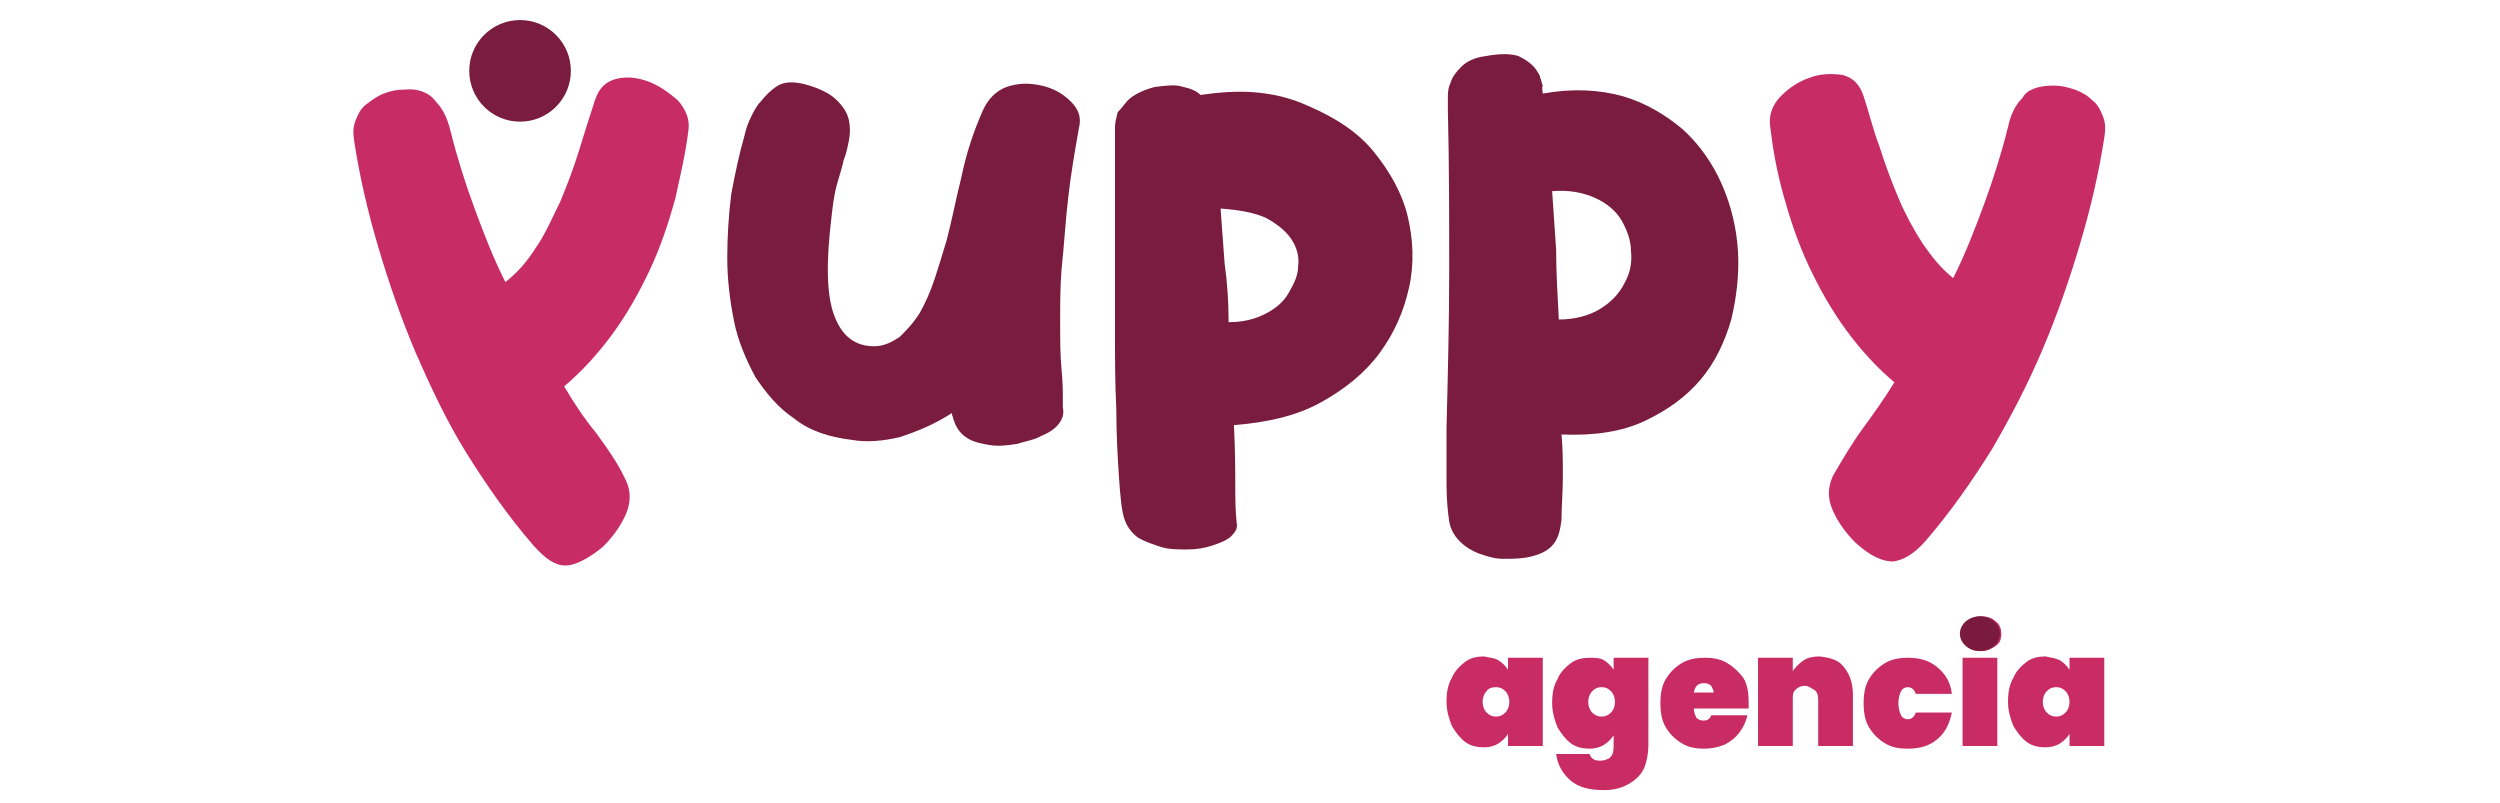
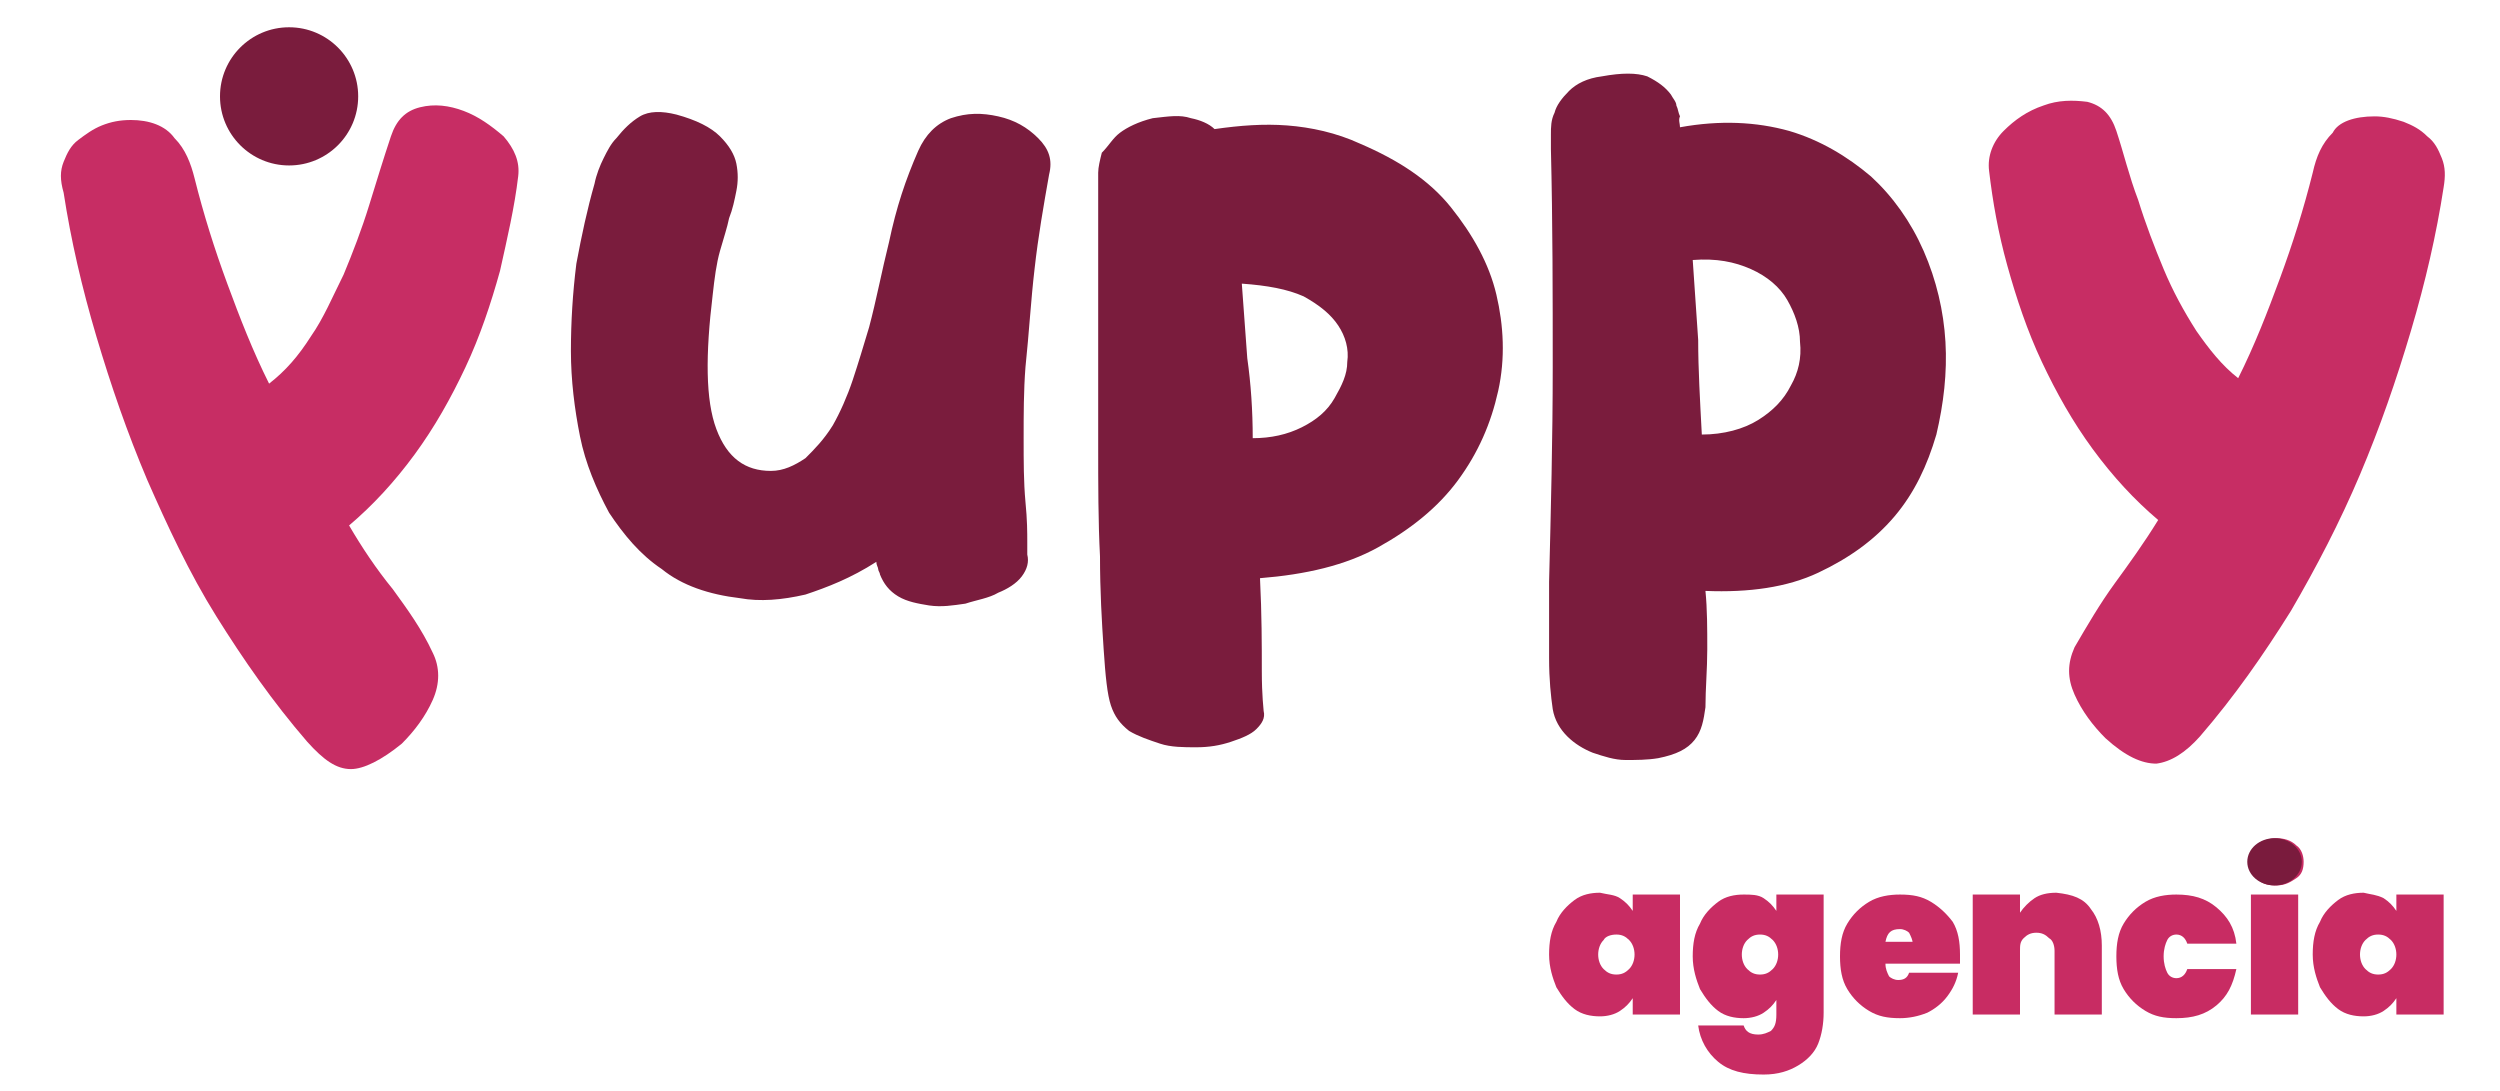
- <svg xmlns="http://www.w3.org/2000/svg" version="1.1" id="Camada_1" x="0px" y="0px" viewBox="0 0 187 60" style="enable-background:new 0 0 187 60;" xml:space="preserve">
+ <svg xmlns="http://www.w3.org/2000/svg" version="1.1" id="Camada_1" x="0px" y="0px" viewBox="0 0 137.5 60" style="enable-background:new 0 0 137.5 60;" xml:space="preserve">
  <style type="text/css">
	.st0{fill:#7A1C3D;}
	.st1{fill:#C72D64;}
	.st2{fill:#C82C63;}
	.st3{fill:#7A1B3D;}
</style>
  <g>
    <g>
-       <path class="st0" d="M73.5,8.3c0.4-0.9,1-1.5,1.8-1.8c0.9-0.3,1.7-0.3,2.6-0.1c0.9,0.2,1.6,0.6,2.2,1.2c0.6,0.6,0.8,1.2,0.6,2    c-0.3,1.7-0.6,3.4-0.8,5.2c-0.2,1.7-0.3,3.5-0.5,5.4c-0.1,1.3-0.1,2.6-0.1,3.9c0,1.3,0,2.4,0.1,3.5c0.1,1,0.1,1.7,0.1,2.2    c0,0.4,0,0.7,0,0.7c0.1,0.4,0,0.8-0.3,1.2c-0.3,0.4-0.8,0.7-1.3,0.9c-0.5,0.3-1.2,0.4-1.8,0.6c-0.7,0.1-1.3,0.2-2,0.1    c-0.6-0.1-1.2-0.2-1.7-0.5c-0.5-0.3-0.8-0.7-1-1.2c0-0.1-0.1-0.2-0.1-0.3c0-0.1-0.1-0.2-0.1-0.4c-1.4,0.9-2.7,1.4-3.9,1.8    c-1.3,0.3-2.5,0.4-3.6,0.2c-1.7-0.2-3.2-0.7-4.3-1.6c-1.2-0.8-2.1-1.9-2.9-3.1c-0.7-1.3-1.3-2.7-1.6-4.2c-0.3-1.5-0.5-3.1-0.5-4.7    c0-1.6,0.1-3.2,0.3-4.8c0.3-1.6,0.6-3,1-4.4c0.1-0.5,0.3-1,0.5-1.4c0.2-0.4,0.4-0.8,0.7-1.1c0.4-0.5,0.8-0.9,1.3-1.2    c0.5-0.3,1.2-0.3,2-0.1c1.1,0.3,1.9,0.7,2.4,1.2s0.8,1,0.9,1.5c0.1,0.5,0.1,1,0,1.5c-0.1,0.5-0.2,1-0.4,1.5    c-0.1,0.5-0.3,1.1-0.5,1.8s-0.3,1.5-0.4,2.4c-0.4,3.3-0.4,5.8,0.2,7.4c0.6,1.6,1.6,2.3,3,2.3c0.7,0,1.3-0.3,1.9-0.7    c0.5-0.5,1-1,1.5-1.8c0.4-0.7,0.8-1.6,1.1-2.5c0.3-0.9,0.6-1.9,0.9-2.9c0.4-1.5,0.7-3.1,1.1-4.7C72.3,11.4,72.8,9.9,73.5,8.3z" />
-       <path class="st0" d="M89.8,7.1c1.4-0.2,2.7-0.3,4-0.2c1.3,0.1,2.7,0.4,4,1c2.1,0.9,3.8,2,5,3.5c1.2,1.5,2.1,3.1,2.5,4.8    c0.4,1.7,0.5,3.5,0.1,5.3c-0.4,1.8-1.1,3.4-2.2,4.9c-1.1,1.5-2.6,2.7-4.4,3.7c-1.8,1-4,1.5-6.5,1.7c0.1,2,0.1,3.7,0.1,5.1    c0,1.4,0.1,2.1,0.1,2.2c0.1,0.4-0.1,0.7-0.4,1c-0.3,0.3-0.8,0.5-1.4,0.7c-0.6,0.2-1.2,0.3-1.9,0.3c-0.7,0-1.4,0-2-0.2    s-1.2-0.4-1.7-0.7c-0.5-0.4-0.8-0.8-1-1.4s-0.3-1.6-0.4-3.1c-0.1-1.5-0.2-3.2-0.2-5.1c-0.1-1.9-0.1-4-0.1-6.1c0-2.1,0-4.2,0-6.1    s0-3.6,0-5.1c0-1.5,0-2.5,0-3.1c0-0.1,0-0.3,0-0.7c0-0.3,0.1-0.7,0.2-1.1C84,8,84.2,7.6,84.6,7.3s1-0.6,1.8-0.8    c0.9-0.1,1.5-0.2,2.1,0C89,6.6,89.5,6.8,89.8,7.1z M91.9,24.1c1,0,1.9-0.2,2.7-0.6c0.8-0.4,1.4-0.9,1.8-1.6s0.7-1.3,0.7-2    c0.1-0.7-0.1-1.4-0.5-2s-1-1.1-1.9-1.6c-0.9-0.4-2-0.6-3.4-0.7c0.1,1.4,0.2,2.7,0.3,4.1C91.8,21.1,91.9,22.6,91.9,24.1z M115.4,7    c2.2-0.4,4.2-0.3,6,0.2c1.7,0.5,3.2,1.4,4.5,2.5c1.2,1.1,2.2,2.5,2.9,4.1c0.7,1.6,1.1,3.3,1.2,5c0.1,1.7-0.1,3.4-0.5,5.1    c-0.5,1.7-1.2,3.2-2.3,4.5c-1.1,1.3-2.5,2.3-4.2,3.1c-1.7,0.8-3.8,1.1-6.2,1c0.1,1,0.1,2.1,0.1,3.2c0,1.1-0.1,2.2-0.1,3.2    c-0.1,0.7-0.2,1.3-0.6,1.8s-1,0.8-2,1c-0.6,0.1-1.2,0.1-1.8,0.1c-0.6,0-1.2-0.2-1.8-0.4c-0.5-0.2-1-0.5-1.4-0.9    c-0.4-0.4-0.7-0.9-0.8-1.5c-0.1-0.7-0.2-1.6-0.2-2.8c0-1.2,0-2.6,0-4.2c0.1-4,0.2-7.9,0.2-11.8c0-3.9,0-7.9-0.1-12    c0-0.1,0-0.4,0-0.8c0-0.4,0-0.8,0.2-1.2c0.1-0.4,0.4-0.8,0.8-1.2c0.4-0.4,1-0.7,1.8-0.8c1.1-0.2,1.9-0.2,2.5,0    c0.6,0.3,1,0.6,1.3,1c0.1,0.2,0.3,0.4,0.3,0.6c0.1,0.2,0.1,0.4,0.2,0.6C115.3,6.6,115.4,6.8,115.4,7L115.4,7z M116.6,23.9    c1.2,0,2.3-0.3,3.1-0.8c0.8-0.5,1.4-1.1,1.8-1.9c0.4-0.7,0.6-1.5,0.5-2.4c0-0.8-0.3-1.6-0.7-2.3c-0.4-0.7-1.1-1.3-2-1.7    c-0.9-0.4-1.9-0.6-3.2-0.5c0.1,1.4,0.2,2.9,0.3,4.4C116.4,20.3,116.5,22,116.6,23.9z" />
-       <path class="st1" d="M153.6,6.4c0.5,0,1,0.1,1.6,0.3c0.5,0.2,0.9,0.4,1.3,0.8c0.4,0.3,0.6,0.7,0.8,1.2c0.2,0.5,0.2,1,0.1,1.6    c-0.4,2.6-1,5.2-1.8,7.9c-0.8,2.7-1.7,5.3-2.8,7.9s-2.4,5.1-3.8,7.5c-1.5,2.4-3.1,4.7-5,6.9c-0.8,0.9-1.6,1.4-2.4,1.5    c-0.8,0-1.7-0.4-2.8-1.4c-0.7-0.7-1.3-1.5-1.7-2.4c-0.4-0.9-0.4-1.7,0-2.6c0.7-1.2,1.4-2.4,2.2-3.5c0.8-1.1,1.6-2.2,2.4-3.5    c-1.3-1.1-2.5-2.4-3.6-3.9c-1.1-1.5-2-3.1-2.8-4.8c-0.8-1.7-1.4-3.5-1.9-5.3c-0.5-1.8-0.8-3.5-1-5.2c-0.1-0.8,0.2-1.6,0.8-2.2    s1.3-1.1,2.2-1.4c0.8-0.3,1.6-0.3,2.4-0.2c0.8,0.2,1.3,0.7,1.6,1.6c0.4,1.2,0.7,2.5,1.2,3.8c0.4,1.3,0.9,2.6,1.4,3.8    c0.5,1.2,1.1,2.3,1.8,3.4c0.7,1,1.4,1.9,2.3,2.6c0.9-1.8,1.6-3.6,2.3-5.5c0.7-1.9,1.3-3.8,1.8-5.8c0.2-0.9,0.5-1.6,1.1-2.2    C151.6,6.7,152.5,6.4,153.6,6.4z" />
+       <path class="st0" d="M50.5,8.3c0.4-0.9,1-1.5,1.8-1.8c0.9-0.3,1.7-0.3,2.6-0.1c0.9,0.2,1.6,0.6,2.2,1.2c0.6,0.6,0.8,1.2,0.6,2    c-0.3,1.7-0.6,3.4-0.8,5.2c-0.2,1.7-0.3,3.5-0.5,5.4c-0.1,1.3-0.1,2.6-0.1,3.9c0,1.3,0,2.4,0.1,3.5c0.1,1,0.1,1.7,0.1,2.2    c0,0.4,0,0.7,0,0.7c0.1,0.4,0,0.8-0.3,1.2c-0.3,0.4-0.8,0.7-1.3,0.9c-0.5,0.3-1.2,0.4-1.8,0.6c-0.7,0.1-1.3,0.2-2,0.1    c-0.6-0.1-1.2-0.2-1.7-0.5c-0.5-0.3-0.8-0.7-1-1.2c0-0.1-0.1-0.2-0.1-0.3c0-0.1-0.1-0.2-0.1-0.4c-1.4,0.9-2.7,1.4-3.9,1.8    c-1.3,0.3-2.5,0.4-3.6,0.2c-1.7-0.2-3.2-0.7-4.3-1.6c-1.2-0.8-2.1-1.9-2.9-3.1c-0.7-1.3-1.3-2.7-1.6-4.2c-0.3-1.5-0.5-3.1-0.5-4.7    c0-1.6,0.1-3.2,0.3-4.8c0.3-1.6,0.6-3,1-4.4c0.1-0.5,0.3-1,0.5-1.4c0.2-0.4,0.4-0.8,0.7-1.1c0.4-0.5,0.8-0.9,1.3-1.2    c0.5-0.3,1.2-0.3,2-0.1c1.1,0.3,1.9,0.7,2.4,1.2s0.8,1,0.9,1.5c0.1,0.5,0.1,1,0,1.5c-0.1,0.5-0.2,1-0.4,1.5    c-0.1,0.5-0.3,1.1-0.5,1.8s-0.3,1.5-0.4,2.4c-0.4,3.3-0.4,5.8,0.2,7.4c0.6,1.6,1.6,2.3,3,2.3c0.7,0,1.3-0.3,1.9-0.7    c0.5-0.5,1-1,1.5-1.8c0.4-0.7,0.8-1.6,1.1-2.5c0.3-0.9,0.6-1.9,0.9-2.9c0.4-1.5,0.7-3.1,1.1-4.7C49.3,11.4,49.8,9.9,50.5,8.3z" />
+       <path class="st0" d="M66.8,7.1c1.4-0.2,2.7-0.3,4-0.2c1.3,0.1,2.7,0.4,4,1c2.1,0.9,3.8,2,5,3.5c1.2,1.5,2.1,3.1,2.5,4.8    c0.4,1.7,0.5,3.5,0.1,5.3c-0.4,1.8-1.1,3.4-2.2,4.9c-1.1,1.5-2.6,2.7-4.4,3.7c-1.8,1-4,1.5-6.5,1.7c0.1,2,0.1,3.7,0.1,5.1    c0,1.4,0.1,2.1,0.1,2.2c0.1,0.4-0.1,0.7-0.4,1c-0.3,0.3-0.8,0.5-1.4,0.7c-0.6,0.2-1.2,0.3-1.9,0.3c-0.7,0-1.4,0-2-0.2    s-1.2-0.4-1.7-0.7c-0.5-0.4-0.8-0.8-1-1.4s-0.3-1.6-0.4-3.1c-0.1-1.5-0.2-3.2-0.2-5.1c-0.1-1.9-0.1-4-0.1-6.1c0-2.1,0-4.2,0-6.1    s0-3.6,0-5.1c0-1.5,0-2.5,0-3.1c0-0.1,0-0.3,0-0.7c0-0.3,0.1-0.7,0.2-1.1C61,8,61.2,7.6,61.6,7.3s1-0.6,1.8-0.8    c0.9-0.1,1.5-0.2,2.1,0C66,6.6,66.5,6.8,66.8,7.1z M68.9,24.1c1,0,1.9-0.2,2.7-0.6c0.8-0.4,1.4-0.9,1.8-1.6s0.7-1.3,0.7-2    c0.1-0.7-0.1-1.4-0.5-2s-1-1.1-1.9-1.6c-0.9-0.4-2-0.6-3.4-0.7c0.1,1.4,0.2,2.7,0.3,4.1C68.8,21.1,68.9,22.6,68.9,24.1z M92.4,7    c2.2-0.4,4.2-0.3,6,0.2c1.7,0.5,3.2,1.4,4.5,2.5c1.2,1.1,2.2,2.5,2.9,4.1c0.7,1.6,1.1,3.3,1.2,5c0.1,1.7-0.1,3.4-0.5,5.1    c-0.5,1.7-1.2,3.2-2.3,4.5c-1.1,1.3-2.5,2.3-4.2,3.1c-1.7,0.8-3.8,1.1-6.2,1c0.1,1,0.1,2.1,0.1,3.2c0,1.1-0.1,2.2-0.1,3.2    c-0.1,0.7-0.2,1.3-0.6,1.8s-1,0.8-2,1c-0.6,0.1-1.2,0.1-1.8,0.1c-0.6,0-1.2-0.2-1.8-0.4c-0.5-0.2-1-0.5-1.4-0.9    c-0.4-0.4-0.7-0.9-0.8-1.5c-0.1-0.7-0.2-1.6-0.2-2.8c0-1.2,0-2.6,0-4.2c0.1-4,0.2-7.9,0.2-11.8c0-3.9,0-7.9-0.1-12    c0-0.1,0-0.4,0-0.8c0-0.4,0-0.8,0.2-1.2c0.1-0.4,0.4-0.8,0.8-1.2c0.4-0.4,1-0.7,1.8-0.8c1.1-0.2,1.9-0.2,2.5,0    c0.6,0.3,1,0.6,1.3,1c0.1,0.2,0.3,0.4,0.3,0.6c0.1,0.2,0.1,0.4,0.2,0.6C92.3,6.6,92.4,6.8,92.4,7L92.4,7z M93.6,23.9    c1.2,0,2.3-0.3,3.1-0.8c0.8-0.5,1.4-1.1,1.8-1.9c0.4-0.7,0.6-1.5,0.5-2.4c0-0.8-0.3-1.6-0.7-2.3c-0.4-0.7-1.1-1.3-2-1.7    c-0.9-0.4-1.9-0.6-3.2-0.5c0.1,1.4,0.2,2.9,0.3,4.4C93.4,20.3,93.5,22,93.6,23.9z" />
+       <path class="st1" d="M130.6,6.4c0.5,0,1,0.1,1.6,0.3c0.5,0.2,0.9,0.4,1.3,0.8c0.4,0.3,0.6,0.7,0.8,1.2c0.2,0.5,0.2,1,0.1,1.6    c-0.4,2.6-1,5.2-1.8,7.9c-0.8,2.7-1.7,5.3-2.8,7.9s-2.4,5.1-3.8,7.5c-1.5,2.4-3.1,4.7-5,6.9c-0.8,0.9-1.6,1.4-2.4,1.5    c-0.8,0-1.7-0.4-2.8-1.4c-0.7-0.7-1.3-1.5-1.7-2.4c-0.4-0.9-0.4-1.7,0-2.6c0.7-1.2,1.4-2.4,2.2-3.5c0.8-1.1,1.6-2.2,2.4-3.5    c-1.3-1.1-2.5-2.4-3.6-3.9c-1.1-1.5-2-3.1-2.8-4.8c-0.8-1.7-1.4-3.5-1.9-5.3c-0.5-1.8-0.8-3.5-1-5.2c-0.1-0.8,0.2-1.6,0.8-2.2    s1.3-1.1,2.2-1.4c0.8-0.3,1.6-0.3,2.4-0.2c0.8,0.2,1.3,0.7,1.6,1.6c0.4,1.2,0.7,2.5,1.2,3.8c0.4,1.3,0.9,2.6,1.4,3.8    c0.5,1.2,1.1,2.3,1.8,3.4c0.7,1,1.4,1.9,2.3,2.6c0.9-1.8,1.6-3.6,2.3-5.5c0.7-1.9,1.3-3.8,1.8-5.8c0.2-0.9,0.5-1.6,1.1-2.2    C128.6,6.7,129.5,6.4,130.6,6.4z" />
    </g>
  </g>
  <g>
    <g>
-       <path class="st1" d="M32.6,7.6c0.6,0.6,0.9,1.4,1.1,2.2c0.5,2,1.1,3.9,1.8,5.8c0.7,1.9,1.4,3.7,2.3,5.5c0.9-0.7,1.6-1.5,2.3-2.6    c0.7-1,1.2-2.2,1.8-3.4c0.5-1.2,1-2.5,1.4-3.8c0.4-1.3,0.8-2.6,1.2-3.8c0.3-0.9,0.8-1.4,1.6-1.6c0.8-0.2,1.6-0.1,2.4,0.2    c0.8,0.3,1.5,0.8,2.2,1.4c0.6,0.7,0.9,1.4,0.8,2.2c-0.2,1.7-0.6,3.4-1,5.2c-0.5,1.8-1.1,3.6-1.9,5.3c-0.8,1.7-1.7,3.3-2.8,4.8    c-1.1,1.5-2.3,2.8-3.6,3.9c0.7,1.2,1.5,2.4,2.4,3.5c0.8,1.1,1.6,2.2,2.2,3.5c0.4,0.8,0.4,1.7,0,2.6c-0.4,0.9-1,1.7-1.7,2.4    c-1.1,0.9-2.1,1.4-2.8,1.4c-0.8,0-1.5-0.5-2.4-1.5c-1.9-2.2-3.5-4.5-5-6.9c-1.5-2.4-2.7-5-3.8-7.5c-1.1-2.6-2-5.2-2.8-7.9    c-0.8-2.7-1.4-5.3-1.8-7.9c-0.1-0.6-0.1-1.1,0.1-1.6c0.2-0.5,0.4-0.9,0.8-1.2c0.4-0.3,0.8-0.6,1.3-0.8c0.5-0.2,1-0.3,1.6-0.3    C31.2,6.6,32.1,6.9,32.6,7.6z" />
+       <path class="st1" d="M9.6,7.6c0.6,0.6,0.9,1.4,1.1,2.2c0.5,2,1.1,3.9,1.8,5.8c0.7,1.9,1.4,3.7,2.3,5.5c0.9-0.7,1.6-1.5,2.3-2.6    c0.7-1,1.2-2.2,1.8-3.4c0.5-1.2,1-2.5,1.4-3.8c0.4-1.3,0.8-2.6,1.2-3.8c0.3-0.9,0.8-1.4,1.6-1.6c0.8-0.2,1.6-0.1,2.4,0.2    c0.8,0.3,1.5,0.8,2.2,1.4c0.6,0.7,0.9,1.4,0.8,2.2c-0.2,1.7-0.6,3.4-1,5.2c-0.5,1.8-1.1,3.6-1.9,5.3c-0.8,1.7-1.7,3.3-2.8,4.8    c-1.1,1.5-2.3,2.8-3.6,3.9c0.7,1.2,1.5,2.4,2.4,3.5c0.8,1.1,1.6,2.2,2.2,3.5c0.4,0.8,0.4,1.7,0,2.6c-0.4,0.9-1,1.7-1.7,2.4    c-1.1,0.9-2.1,1.4-2.8,1.4c-0.8,0-1.5-0.5-2.4-1.5c-1.9-2.2-3.5-4.5-5-6.9c-1.5-2.4-2.7-5-3.8-7.5c-1.1-2.6-2-5.2-2.8-7.9    c-0.8-2.7-1.4-5.3-1.8-7.9C3.3,9.9,3.3,9.4,3.5,8.9c0.2-0.5,0.4-0.9,0.8-1.2c0.4-0.3,0.8-0.6,1.3-0.8c0.5-0.2,1-0.3,1.6-0.3    C8.2,6.6,9.1,6.9,9.6,7.6z" />
    </g>
  </g>
-   <circle class="st0" cx="38.9" cy="5.3" r="3.8" />
+   <circle class="st0" cx="15.9" cy="5.3" r="3.8" />
  <g>
    <g>
      <g>
-         <path class="st2" d="M112.1,49.4c0.3,0.2,0.5,0.4,0.7,0.7v-0.9h2.6v6.6h-2.6v-0.9c-0.2,0.3-0.4,0.5-0.7,0.7     c-0.3,0.2-0.7,0.3-1.1,0.3c-0.5,0-1-0.1-1.4-0.4c-0.4-0.3-0.7-0.7-1-1.2c-0.2-0.5-0.4-1.1-0.4-1.8c0-0.7,0.1-1.3,0.4-1.8     c0.2-0.5,0.6-0.9,1-1.2c0.4-0.3,0.9-0.4,1.4-0.4C111.4,49.2,111.8,49.2,112.1,49.4z M111.2,51.7c-0.2,0.2-0.3,0.5-0.3,0.8     s0.1,0.6,0.3,0.8c0.2,0.2,0.4,0.3,0.7,0.3c0.3,0,0.5-0.1,0.7-0.3c0.2-0.2,0.3-0.5,0.3-0.8s-0.1-0.6-0.3-0.8     c-0.2-0.2-0.4-0.3-0.7-0.3C111.6,51.4,111.3,51.5,111.2,51.7z" />
-         <path class="st2" d="M120,49.4c0.3,0.2,0.5,0.4,0.7,0.7v-0.9h2.6v6.5c0,0.6-0.1,1.2-0.3,1.7c-0.2,0.5-0.6,0.9-1.1,1.2     c-0.5,0.3-1.1,0.5-1.9,0.5c-1.1,0-1.9-0.2-2.5-0.7c-0.6-0.5-1-1.2-1.1-2h2.5c0.1,0.3,0.3,0.5,0.8,0.5c0.3,0,0.5-0.1,0.7-0.2     c0.2-0.2,0.3-0.4,0.3-0.9v-0.8c-0.2,0.3-0.4,0.5-0.7,0.7c-0.3,0.2-0.7,0.3-1.1,0.3c-0.5,0-1-0.1-1.4-0.4c-0.4-0.3-0.7-0.7-1-1.2     c-0.2-0.5-0.4-1.1-0.4-1.8c0-0.7,0.1-1.3,0.4-1.8c0.2-0.5,0.6-0.9,1-1.2c0.4-0.3,0.9-0.4,1.4-0.4C119.3,49.2,119.7,49.2,120,49.4     z M119.1,51.7c-0.2,0.2-0.3,0.5-0.3,0.8s0.1,0.6,0.3,0.8c0.2,0.2,0.4,0.3,0.7,0.3s0.5-0.1,0.7-0.3c0.2-0.2,0.3-0.5,0.3-0.8     s-0.1-0.6-0.3-0.8c-0.2-0.2-0.4-0.3-0.7-0.3S119.3,51.5,119.1,51.7z" />
-         <path class="st2" d="M130.8,53h-4.1c0,0.3,0.1,0.5,0.2,0.7c0.1,0.1,0.3,0.2,0.5,0.2c0.3,0,0.5-0.1,0.6-0.4h2.7     c-0.1,0.5-0.3,0.9-0.6,1.3c-0.3,0.4-0.7,0.7-1.1,0.9c-0.5,0.2-1,0.3-1.5,0.3c-0.7,0-1.2-0.1-1.7-0.4c-0.5-0.3-0.9-0.7-1.2-1.2     c-0.3-0.5-0.4-1.1-0.4-1.8c0-0.7,0.1-1.3,0.4-1.8c0.3-0.5,0.7-0.9,1.2-1.2c0.5-0.3,1.1-0.4,1.7-0.4c0.7,0,1.2,0.1,1.7,0.4     c0.5,0.3,0.9,0.7,1.2,1.1c0.3,0.5,0.4,1.1,0.4,1.8C130.8,52.6,130.8,52.8,130.8,53z M128.2,51.9c0-0.2-0.1-0.4-0.2-0.6     c-0.1-0.1-0.3-0.2-0.5-0.2c-0.5,0-0.7,0.2-0.8,0.7H128.2z" />
-         <path class="st2" d="M138,50c0.4,0.5,0.6,1.2,0.6,2v3.8h-2.6v-3.5c0-0.3-0.1-0.6-0.3-0.7s-0.4-0.3-0.7-0.3     c-0.3,0-0.5,0.1-0.7,0.3c-0.2,0.2-0.2,0.4-0.2,0.7v3.5h-2.6v-6.6h2.6v1c0.2-0.3,0.5-0.6,0.8-0.8c0.3-0.2,0.7-0.3,1.2-0.3     C137,49.2,137.6,49.4,138,50z" />
-         <path class="st2" d="M144.9,49.9c0.6,0.5,1,1.1,1.1,2h-2.7c-0.1-0.3-0.3-0.5-0.6-0.5c-0.2,0-0.4,0.1-0.5,0.3     c-0.1,0.2-0.2,0.5-0.2,0.9c0,0.4,0.1,0.7,0.2,0.9c0.1,0.2,0.3,0.3,0.5,0.3c0.3,0,0.5-0.2,0.6-0.5h2.7c-0.2,0.9-0.5,1.5-1.1,2     s-1.3,0.7-2.2,0.7c-0.7,0-1.2-0.1-1.7-0.4c-0.5-0.3-0.9-0.7-1.2-1.2c-0.3-0.5-0.4-1.1-0.4-1.8c0-0.7,0.1-1.3,0.4-1.8     c0.3-0.5,0.7-0.9,1.2-1.2c0.5-0.3,1.1-0.4,1.7-0.4C143.6,49.2,144.3,49.4,144.9,49.9z" />
-         <path class="st2" d="M147.1,46.5c0.3-0.2,0.6-0.4,1.1-0.4c0.4,0,0.8,0.1,1.1,0.4c0.3,0.2,0.4,0.6,0.4,0.9c0,0.4-0.1,0.7-0.4,0.9     c-0.3,0.2-0.6,0.4-1.1,0.4c-0.5,0-0.8-0.1-1.1-0.4c-0.3-0.2-0.4-0.5-0.4-0.9C146.7,47.1,146.8,46.8,147.1,46.5z M149.4,49.2v6.6     h-2.6v-6.6H149.4z" />
-         <path class="st2" d="M154.1,49.4c0.3,0.2,0.5,0.4,0.7,0.7v-0.9h2.6v6.6h-2.6v-0.9c-0.2,0.3-0.4,0.5-0.7,0.7     c-0.3,0.2-0.7,0.3-1.1,0.3c-0.5,0-1-0.1-1.4-0.4c-0.4-0.3-0.7-0.7-1-1.2c-0.2-0.5-0.4-1.1-0.4-1.8c0-0.7,0.1-1.3,0.4-1.8     c0.2-0.5,0.6-0.9,1-1.2c0.4-0.3,0.9-0.4,1.4-0.4C153.4,49.2,153.7,49.2,154.1,49.4z M153.1,51.7c-0.2,0.2-0.3,0.5-0.3,0.8     s0.1,0.6,0.3,0.8c0.2,0.2,0.4,0.3,0.7,0.3c0.3,0,0.5-0.1,0.7-0.3c0.2-0.2,0.3-0.5,0.3-0.8s-0.1-0.6-0.3-0.8     c-0.2-0.2-0.4-0.3-0.7-0.3C153.5,51.4,153.3,51.5,153.1,51.7z" />
+         <path class="st2" d="M89.1,49.4c0.3,0.2,0.5,0.4,0.7,0.7v-0.9h2.6v6.6h-2.6v-0.9c-0.2,0.3-0.4,0.5-0.7,0.7     c-0.3,0.2-0.7,0.3-1.1,0.3c-0.5,0-1-0.1-1.4-0.4c-0.4-0.3-0.7-0.7-1-1.2c-0.2-0.5-0.4-1.1-0.4-1.8c0-0.7,0.1-1.3,0.4-1.8     c0.2-0.5,0.6-0.9,1-1.2c0.4-0.3,0.9-0.4,1.4-0.4C88.4,49.2,88.8,49.2,89.1,49.4z M88.2,51.7c-0.2,0.2-0.3,0.5-0.3,0.8     s0.1,0.6,0.3,0.8c0.2,0.2,0.4,0.3,0.7,0.3c0.3,0,0.5-0.1,0.7-0.3c0.2-0.2,0.3-0.5,0.3-0.8s-0.1-0.6-0.3-0.8     c-0.2-0.2-0.4-0.3-0.7-0.3C88.6,51.4,88.3,51.5,88.2,51.7z" />
+         <path class="st2" d="M97,49.4c0.3,0.2,0.5,0.4,0.7,0.7v-0.9h2.6v6.5c0,0.6-0.1,1.2-0.3,1.7c-0.2,0.5-0.6,0.9-1.1,1.2     c-0.5,0.3-1.1,0.5-1.9,0.5c-1.1,0-1.9-0.2-2.5-0.7c-0.6-0.5-1-1.2-1.1-2h2.5c0.1,0.3,0.3,0.5,0.8,0.5c0.3,0,0.5-0.1,0.7-0.2     c0.2-0.2,0.3-0.4,0.3-0.9v-0.8c-0.2,0.3-0.4,0.5-0.7,0.7c-0.3,0.2-0.7,0.3-1.1,0.3c-0.5,0-1-0.1-1.4-0.4c-0.4-0.3-0.7-0.7-1-1.2     c-0.2-0.5-0.4-1.1-0.4-1.8c0-0.7,0.1-1.3,0.4-1.8c0.2-0.5,0.6-0.9,1-1.2c0.4-0.3,0.9-0.4,1.4-0.4C96.3,49.2,96.7,49.2,97,49.4z      M96.1,51.7c-0.2,0.2-0.3,0.5-0.3,0.8s0.1,0.6,0.3,0.8c0.2,0.2,0.4,0.3,0.7,0.3s0.5-0.1,0.7-0.3c0.2-0.2,0.3-0.5,0.3-0.8     s-0.1-0.6-0.3-0.8c-0.2-0.2-0.4-0.3-0.7-0.3S96.3,51.5,96.1,51.7z" />
+         <path class="st2" d="M107.8,53h-4.1c0,0.3,0.1,0.5,0.2,0.7c0.1,0.1,0.3,0.2,0.5,0.2c0.3,0,0.5-0.1,0.6-0.4h2.7     c-0.1,0.5-0.3,0.9-0.6,1.3c-0.3,0.4-0.7,0.7-1.1,0.9c-0.5,0.2-1,0.3-1.5,0.3c-0.7,0-1.2-0.1-1.7-0.4c-0.5-0.3-0.9-0.7-1.2-1.2     c-0.3-0.5-0.4-1.1-0.4-1.8c0-0.7,0.1-1.3,0.4-1.8c0.3-0.5,0.7-0.9,1.2-1.2c0.5-0.3,1.1-0.4,1.7-0.4c0.7,0,1.2,0.1,1.7,0.4     c0.5,0.3,0.9,0.7,1.2,1.1c0.3,0.5,0.4,1.1,0.4,1.8C107.8,52.6,107.8,52.8,107.8,53z M105.2,51.9c0-0.2-0.1-0.4-0.2-0.6     c-0.1-0.1-0.3-0.2-0.5-0.2c-0.5,0-0.7,0.2-0.8,0.7H105.2z" />
+         <path class="st2" d="M115,50c0.4,0.5,0.6,1.2,0.6,2v3.8h-2.6v-3.5c0-0.3-0.1-0.6-0.3-0.7c-0.2-0.2-0.4-0.3-0.7-0.3     c-0.3,0-0.5,0.1-0.7,0.3c-0.2,0.2-0.2,0.4-0.2,0.7v3.5h-2.6v-6.6h2.6v1c0.2-0.3,0.5-0.6,0.8-0.8c0.3-0.2,0.7-0.3,1.2-0.3     C114,49.2,114.6,49.4,115,50z" />
+         <path class="st2" d="M121.9,49.9c0.6,0.5,1,1.1,1.1,2h-2.7c-0.1-0.3-0.3-0.5-0.6-0.5c-0.2,0-0.4,0.1-0.5,0.3     c-0.1,0.2-0.2,0.5-0.2,0.9c0,0.4,0.1,0.7,0.2,0.9c0.1,0.2,0.3,0.3,0.5,0.3c0.3,0,0.5-0.2,0.6-0.5h2.7c-0.2,0.9-0.5,1.5-1.1,2     c-0.6,0.5-1.3,0.7-2.2,0.7c-0.7,0-1.2-0.1-1.7-0.4c-0.5-0.3-0.9-0.7-1.2-1.2c-0.3-0.5-0.4-1.1-0.4-1.8c0-0.7,0.1-1.3,0.4-1.8     c0.3-0.5,0.7-0.9,1.2-1.2c0.5-0.3,1.1-0.4,1.7-0.4C120.6,49.2,121.3,49.4,121.9,49.9z" />
+         <path class="st2" d="M124.1,46.5c0.3-0.2,0.6-0.4,1.1-0.4c0.4,0,0.8,0.1,1.1,0.4c0.3,0.2,0.4,0.6,0.4,0.9c0,0.4-0.1,0.7-0.4,0.9     c-0.3,0.2-0.6,0.4-1.1,0.4c-0.5,0-0.8-0.1-1.1-0.4c-0.3-0.2-0.4-0.5-0.4-0.9C123.7,47.1,123.8,46.8,124.1,46.5z M126.4,49.2v6.6     h-2.6v-6.6H126.4z" />
+         <path class="st2" d="M131.1,49.4c0.3,0.2,0.5,0.4,0.7,0.7v-0.9h2.6v6.6h-2.6v-0.9c-0.2,0.3-0.4,0.5-0.7,0.7     c-0.3,0.2-0.7,0.3-1.1,0.3c-0.5,0-1-0.1-1.4-0.4c-0.4-0.3-0.7-0.7-1-1.2c-0.2-0.5-0.4-1.1-0.4-1.8c0-0.7,0.1-1.3,0.4-1.8     c0.2-0.5,0.6-0.9,1-1.2c0.4-0.3,0.9-0.4,1.4-0.4C130.4,49.2,130.7,49.2,131.1,49.4z M130.1,51.7c-0.2,0.2-0.3,0.5-0.3,0.8     s0.1,0.6,0.3,0.8c0.2,0.2,0.4,0.3,0.7,0.3c0.3,0,0.5-0.1,0.7-0.3c0.2-0.2,0.3-0.5,0.3-0.8s-0.1-0.6-0.3-0.8     c-0.2-0.2-0.4-0.3-0.7-0.3C130.5,51.4,130.3,51.5,130.1,51.7z" />
      </g>
    </g>
-     <ellipse class="st3" cx="148.1" cy="47.4" rx="1.5" ry="1.3" />
+     <ellipse class="st3" cx="125.1" cy="47.4" rx="1.5" ry="1.3" />
  </g>
</svg>
